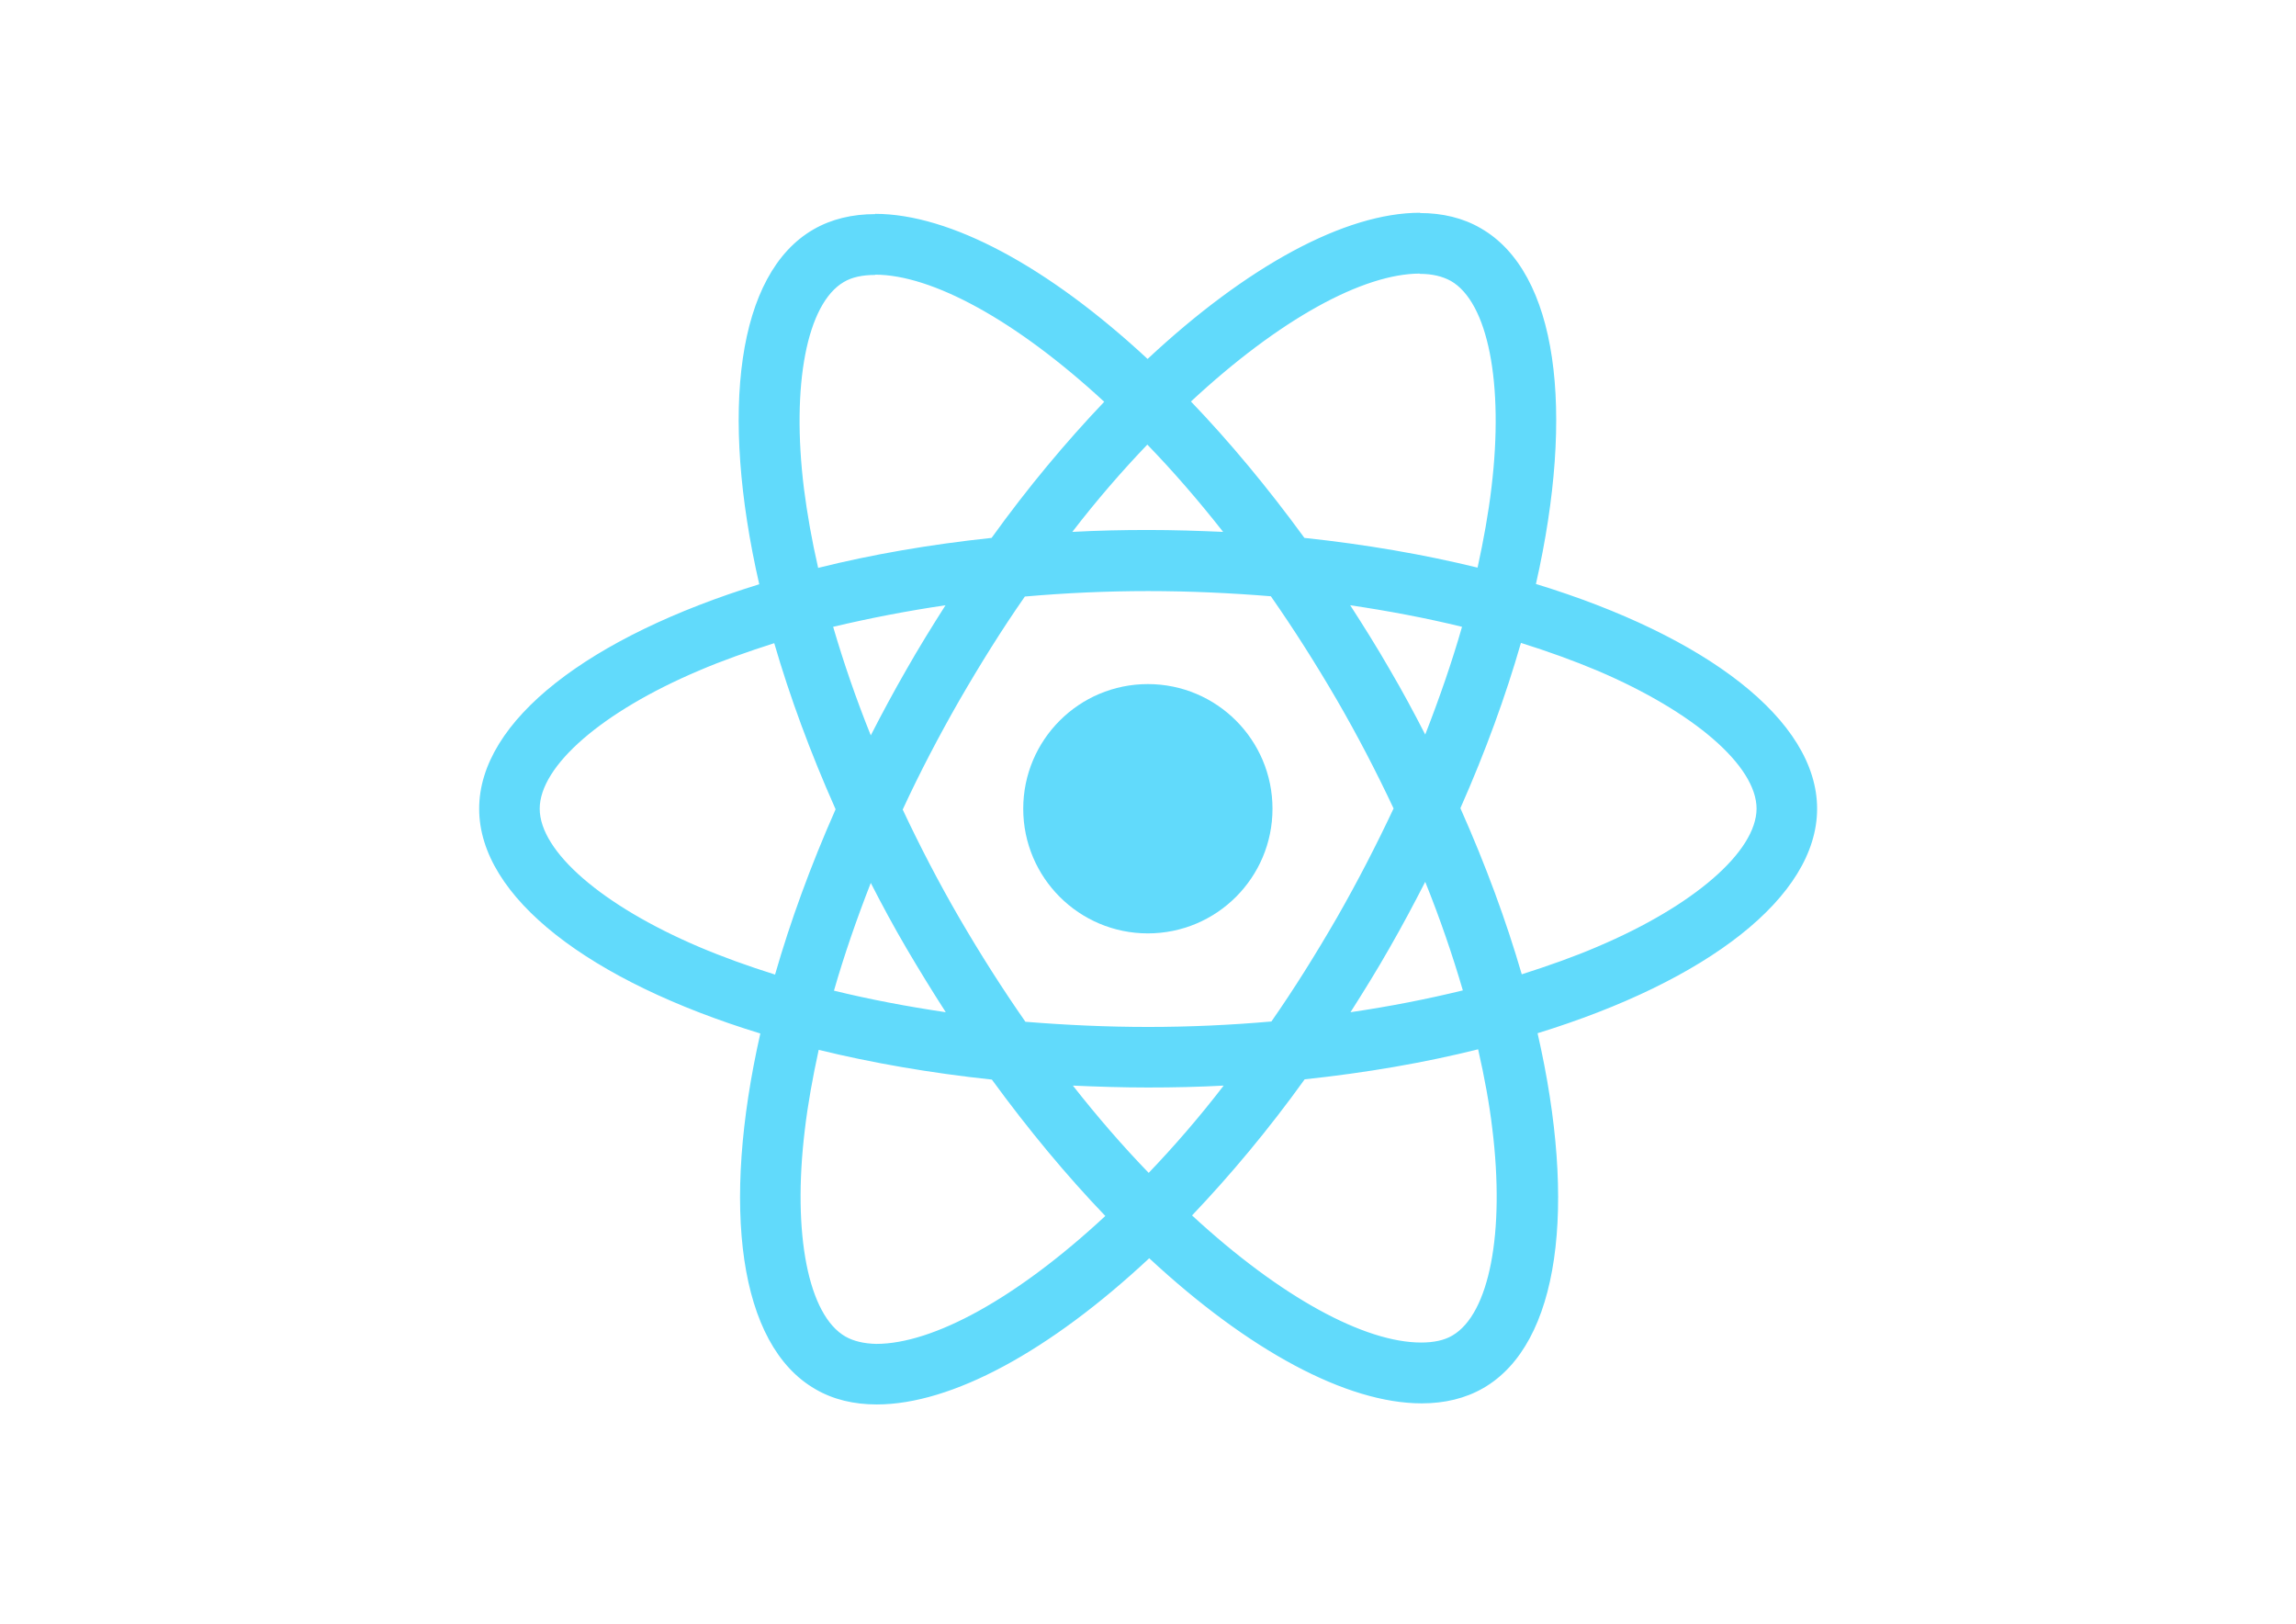
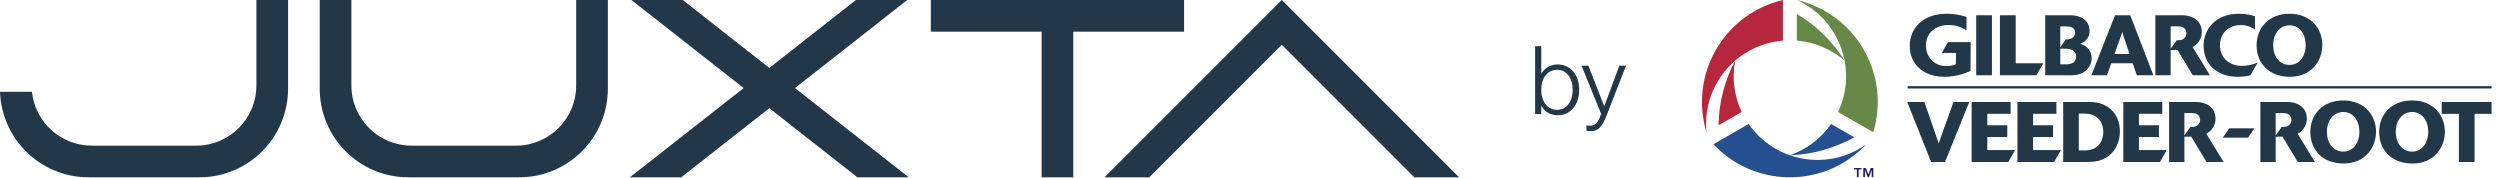
- <svg xmlns="http://www.w3.org/2000/svg" viewBox="0 0 841.9 595.3">
-   <g fill="#61DAFB">
-     <path d="M666.3 296.5c0-32.5-40.7-63.3-103.1-82.4 14.4-63.6 8-114.2-20.2-130.4-6.5-3.8-14.1-5.6-22.4-5.6v22.3c4.6 0 8.3.9 11.4 2.6 13.6 7.8 19.5 37.5 14.9 75.7-1.1 9.4-2.9 19.3-5.1 29.4-19.6-4.8-41-8.5-63.5-10.9-13.5-18.5-27.5-35.3-41.6-50 32.6-30.3 63.2-46.9 84-46.9V78c-27.5 0-63.5 19.6-99.9 53.6-36.4-33.8-72.4-53.2-99.9-53.2v22.3c20.7 0 51.4 16.5 84 46.6-14 14.7-28 31.4-41.3 49.9-22.6 2.4-44 6.1-63.6 11-2.3-10-4-19.7-5.2-29-4.7-38.2 1.1-67.9 14.6-75.8 3-1.8 6.9-2.6 11.5-2.6V78.5c-8.4 0-16 1.8-22.6 5.6-28.1 16.2-34.4 66.7-19.9 130.1-62.2 19.2-102.7 49.9-102.7 82.3 0 32.5 40.7 63.3 103.1 82.4-14.4 63.6-8 114.2 20.2 130.4 6.5 3.8 14.1 5.6 22.5 5.6 27.5 0 63.5-19.6 99.9-53.6 36.4 33.8 72.4 53.2 99.9 53.2 8.4 0 16-1.8 22.6-5.6 28.1-16.2 34.4-66.7 19.9-130.1 62-19.1 102.5-49.9 102.5-82.3zm-130.2-66.7c-3.7 12.9-8.3 26.2-13.5 39.5-4.1-8-8.4-16-13.1-24-4.6-8-9.5-15.8-14.4-23.4 14.2 2.1 27.9 4.7 41 7.9zm-45.8 106.5c-7.8 13.5-15.8 26.3-24.1 38.2-14.9 1.3-30 2-45.2 2-15.1 0-30.2-.7-45-1.9-8.3-11.9-16.4-24.6-24.2-38-7.6-13.1-14.5-26.4-20.8-39.8 6.2-13.4 13.2-26.8 20.7-39.9 7.8-13.5 15.8-26.3 24.1-38.2 14.9-1.3 30-2 45.2-2 15.1 0 30.2.7 45 1.9 8.3 11.9 16.4 24.6 24.2 38 7.6 13.1 14.5 26.4 20.8 39.8-6.3 13.4-13.2 26.8-20.7 39.9zm32.3-13c5.4 13.4 10 26.8 13.8 39.8-13.1 3.2-26.9 5.9-41.2 8 4.9-7.7 9.8-15.6 14.4-23.7 4.6-8 8.9-16.1 13-24.1zM421.2 430c-9.3-9.6-18.6-20.3-27.8-32 9 .4 18.2.7 27.5.7 9.4 0 18.7-.2 27.8-.7-9 11.7-18.3 22.4-27.5 32zm-74.4-58.9c-14.2-2.1-27.9-4.7-41-7.9 3.7-12.9 8.3-26.2 13.5-39.5 4.1 8 8.4 16 13.1 24 4.7 8 9.5 15.8 14.4 23.4zM420.7 163c9.3 9.6 18.6 20.3 27.8 32-9-.4-18.2-.7-27.5-.7-9.4 0-18.7.2-27.8.7 9-11.7 18.3-22.4 27.5-32zm-74 58.9c-4.9 7.7-9.8 15.6-14.4 23.7-4.6 8-8.9 16-13 24-5.4-13.4-10-26.8-13.8-39.8 13.1-3.1 26.9-5.8 41.2-7.9zm-90.5 125.2c-35.4-15.1-58.3-34.9-58.3-50.6 0-15.7 22.9-35.6 58.3-50.6 8.6-3.7 18-7 27.7-10.1 5.7 19.6 13.2 40 22.5 60.9-9.2 20.8-16.6 41.1-22.2 60.6-9.9-3.1-19.3-6.5-28-10.2zM310 490c-13.6-7.8-19.5-37.5-14.9-75.7 1.1-9.4 2.9-19.3 5.1-29.4 19.6 4.8 41 8.5 63.5 10.9 13.5 18.5 27.5 35.3 41.6 50-32.6 30.3-63.2 46.9-84 46.9-4.5-.1-8.3-1-11.3-2.7zm237.2-76.2c4.7 38.2-1.1 67.9-14.6 75.8-3 1.8-6.9 2.6-11.5 2.6-20.7 0-51.4-16.5-84-46.6 14-14.7 28-31.4 41.3-49.9 22.6-2.4 44-6.1 63.6-11 2.3 10.1 4.1 19.8 5.2 29.1zm38.5-66.7c-8.6 3.7-18 7-27.7 10.1-5.7-19.6-13.2-40-22.5-60.9 9.2-20.8 16.6-41.1 22.2-60.6 9.9 3.1 19.3 6.5 28.1 10.2 35.4 15.1 58.3 34.9 58.3 50.6-.1 15.7-23 35.6-58.4 50.6zM320.8 78.4z" />
-     <circle cx="420.9" cy="296.5" r="45.7" />
-     <path d="M520.5 78.1z" />
-   </g>
+ <svg xmlns="http://www.w3.org/2000/svg" width="282" height="20" fill="none">
+   <path fill-rule="evenodd" clip-rule="evenodd" d="M9.994 20C4.59 20 .188 15.715 0 10.357h3.602a6.787 6.787 0 006.749 6.072h11.786a6.786 6.786 0 006.785-6.786V0h3.572v10c0 5.523-4.477 10-10 10h-12.5zM39.637 0h-3.572v10c0 5.523 4.477 10 10 10h12.5c5.523 0 10-4.477 10-10V0h-3.571v9.643a6.786 6.786 0 01-6.786 6.786H46.422a6.786 6.786 0 01-6.785-6.786V0zm31.586 0l12.663 9.933L71.053 20h5.787l9.94-7.797L96.72 20h5.786L89.673 9.933 102.336 0h-5.787l-9.77 7.664L77.01 0h-5.786zm62.342 0h-28.571v3.571h12.5V20h3.571V3.571h12.5V0zm11.022 0l2.525 2.525L164.587 20h-5.051L144.587 5.05 129.638 20h-4.952l-.049-.05 17.425-17.425L144.587 0z" fill="#223747" />
+   <path d="M175.719 13c1.34 0 2.411-1.072 2.411-2.86 0-1.8-1.071-2.872-2.411-2.872-.953 0-1.521.493-1.842 1.018h-.022V5.21h-.696v7.66h.696v-.932h.022c.321.59.889 1.06 1.842 1.06zm-1.864-2.86c0-1.383.739-2.272 1.789-2.272 1.136 0 1.758 1.04 1.758 2.271 0 1.222-.622 2.25-1.758 2.25-1.05 0-1.789-.878-1.789-2.25zM179.479 14.79c.729 0 1.211-.397 1.747-1.758l2.185-5.625h-.75l-1.692 4.554h-.022l-1.778-4.554h-.772l2.207 5.432c-.3 1.007-.718 1.34-1.232 1.34-.171 0-.257-.011-.418-.033v.6c.225.032.354.043.525.043z" fill="#223747" />
+   <path d="M206.55 13.981a9.447 9.447 0 01-4.653 3.533 16.062 16.062 0 007.263-2.028l-2.61-1.505" fill="#25508F" />
+   <path d="M203.408.195c-.24-.073-.483-.138-.728-.195.046.02.091.041.136.063 4.721 2.224 6.744 7.85 4.517 12.564l3.97 2.29c1.891-6.243-1.644-12.834-7.895-14.722z" fill="#688847" />
+   <path d="M210.399 16.357c-4.29 2.972-10.179 1.908-13.154-2.376l-3.971 2.29c4.469 4.756 11.951 4.994 16.714.532.183-.172.361-.35.533-.532l-.122.086z" fill="#25508F" />
+   <path d="M195.725 6.837a16.003 16.003 0 00-1.873 7.295l2.61-1.505a9.43 9.43 0 01-.737-5.79z" fill="#B6273D" />
+   <path d="M192.296 14.19c.058.244.123.487.196.727l-.014-.15c-.432-5.195 3.435-9.757 8.637-10.188V0c-6.359 1.486-10.307 7.84-8.819 14.19z" fill="#B6273D" />
+   <path d="M202.68 1.57v3.009a9.463 9.463 0 015.39 2.258 16.035 16.035 0 00-5.39-5.268z" fill="#688847" />
+   <path d="M222.273 8.011c-.931.403-1.92.652-2.928.652-2.409 0-3.926-1.418-3.926-3.518 0-1.879 1.421-3.595 4.176-3.595a7.07 7.07 0 012.227.355v1.514c-.298-.182-.998-.604-2.016-.604-1.536 0-2.563.969-2.563 2.31 0 1.218.816 2.33 2.352 2.33.489 0 .797-.115 1.027-.2l.019-1.286h-1.603l.691-1.217h2.563l-.019 3.26M224.692 8.49h-1.776V1.724h1.776V8.49zM229.703 8.49h-4.109V1.724h1.776v5.416h3.12l-.787 1.352zM230.701 1.723h2.88c.96 0 2.121.45 2.121 1.773 0 .69-.374 1.16-1.027 1.448.163.067.384.143.586.287.412.278.681.767.681 1.323 0 .556-.259 1.103-.748 1.477-.567.44-1.2.46-1.69.46h-2.803V1.723zm1.699 3.623l.615-.9c.134 0 .288 0 .441-.04.423-.105.614-.402.614-.718 0-.623-.556-.71-1.017-.71h-.653v2.368zm0 1.908h.701c.653 0 1.085-.268 1.085-.882 0-.757-.672-.882-1.344-.882h-.442v1.764M242.902 8.49h-1.872l-.461-1.351h-2.419l-.489 1.352h-1.757l2.669-6.768h1.718l2.611 6.768zm-2.688-2.396l-.72-2.138c-.048-.153-.067-.201-.096-.374-.067.211-.067.23-.106.336l-.777 2.176h1.699zM249.276 8.49h-1.93l-1.728-2.866c-.336.02-.384.02-.768.02V8.49h-1.727V1.723h3.071c1.056 0 2.17.556 2.17 1.888 0 .278-.058.546-.173.786-.241.537-.644.777-.864.911l1.949 3.183zM244.85 5.5l.672-.95c.211-.009.346-.009.499-.047a.766.766 0 00.605-.767.71.71 0 00-.298-.604c-.22-.163-.547-.163-.921-.163h-.557v2.53z" fill="#223747" />
+   <path d="M253.844 8.481c-.249.067-.671.182-1.42.182-2.429 0-3.859-1.524-3.859-3.48 0-1.907 1.354-3.633 3.984-3.633.768 0 1.353.144 1.814.278v1.505c-.24-.153-.797-.508-1.603-.508-1.498 0-2.352 1.045-2.352 2.282 0 1.303.922 2.32 2.496 2.32.605 0 1.209-.135 1.766-.365l-.826 1.42" fill="#223747" />
+   <path d="M258.299 8.663c-2.362 0-3.754-1.524-3.754-3.556 0-1.985 1.402-3.557 3.715-3.557 2.342 0 3.696 1.62 3.696 3.518 0 1.87-1.296 3.595-3.657 3.595zm1.785-3.537c0-1.304-.691-2.272-1.824-2.272-1.113 0-1.843.958-1.843 2.243 0 1.246.691 2.224 1.843 2.224 1.258 0 1.824-1.17 1.824-2.195M219.397 18.271h-1.565l-2.697-6.768h1.929l1.622 4.66 1.67-4.66h1.776l-2.735 6.768zM226.538 18.271h-4.137v-6.768h4.396v1.333h-2.63v1.294h2.256v1.323h-2.256v1.476h3.139l-.768 1.343M231.703 18.271h-4.138v-6.768h4.397v1.333h-2.631v1.294h2.256v1.323h-2.256v1.476h3.139l-.767 1.343M232.729 11.503h3.034c1.881 0 3.359 1.208 3.359 3.327 0 .968-.345 1.86-.95 2.473-.922.93-2.016.968-2.774.968h-2.669v-6.768zm1.757 5.465h.499c.375 0 .768-.01 1.171-.192.864-.393 1.094-1.237 1.094-1.898 0-1.275-.815-2.042-2.044-2.061h-.72v4.15M243.644 18.271h-4.138v-6.768h4.397v1.333h-2.631v1.294h2.256v1.323h-2.256v1.476h3.14l-.768 1.343M250.824 18.271h-1.93l-1.727-2.866c-.336.02-.384.02-.768.02v2.846h-1.728v-6.768h3.072c1.055 0 2.169.556 2.169 1.889 0 .278-.058.546-.173.786-.24.537-.643.777-.864.91l1.949 3.184zm-4.425-2.99l.671-.95c.212-.01.346-.01.5-.047a.766.766 0 00.604-.768.71.71 0 00-.297-.603c-.221-.164-.547-.164-.921-.164h-.557v2.531M253.578 15.53h-2.841l.72-1.054h2.841l-.72 1.054M261.122 18.271h-1.929l-1.728-2.866c-.336.02-.384.02-.768.02v2.846h-1.728v-6.768h3.072c1.056 0 2.169.556 2.169 1.889a1.8 1.8 0 01-.173.786c-.239.537-.643.777-.863.91l1.948 3.184zm-4.425-2.99l.672-.95c.211-.01.346-.01.499-.047a.767.767 0 00.605-.768.71.71 0 00-.298-.603c-.221-.164-.547-.164-.921-.164h-.557v2.531" fill="#223747" />
+   <path d="M264.357 18.444c-2.362 0-3.753-1.524-3.753-3.557 0-1.984 1.401-3.557 3.714-3.557 2.342 0 3.696 1.62 3.696 3.519 0 1.87-1.296 3.595-3.657 3.595zm1.785-3.537c0-1.304-.691-2.273-1.824-2.273-1.113 0-1.842.96-1.842 2.244 0 1.246.691 2.224 1.842 2.224 1.258 0 1.824-1.17 1.824-2.196M272.124 18.444c-2.362 0-3.754-1.524-3.754-3.557 0-1.984 1.402-3.557 3.715-3.557 2.342 0 3.696 1.62 3.696 3.519 0 1.87-1.296 3.595-3.657 3.595zm1.785-3.537c0-1.304-.691-2.273-1.824-2.273-1.113 0-1.843.96-1.843 2.244 0 1.246.691 2.224 1.843 2.224 1.258 0 1.824-1.17 1.824-2.196M279.131 18.271h-1.766v-5.426h-1.94v-1.342h5.625v1.342h-1.919v5.426zM281.05 9.98h-65.871v-.264h65.871v.265z" fill="#223747" />
+   <path d="M209.969 19.114h-.313v.862h-.199v-.862h-.314v-.161h.826v.161zm.779.564l.278-.725h.286v1.023h-.186v-.8h-.005l-.306.8h-.139l-.307-.8h-.004v.8h-.187v-1.023h.288l.282.725" fill="#251D62" />
</svg>
